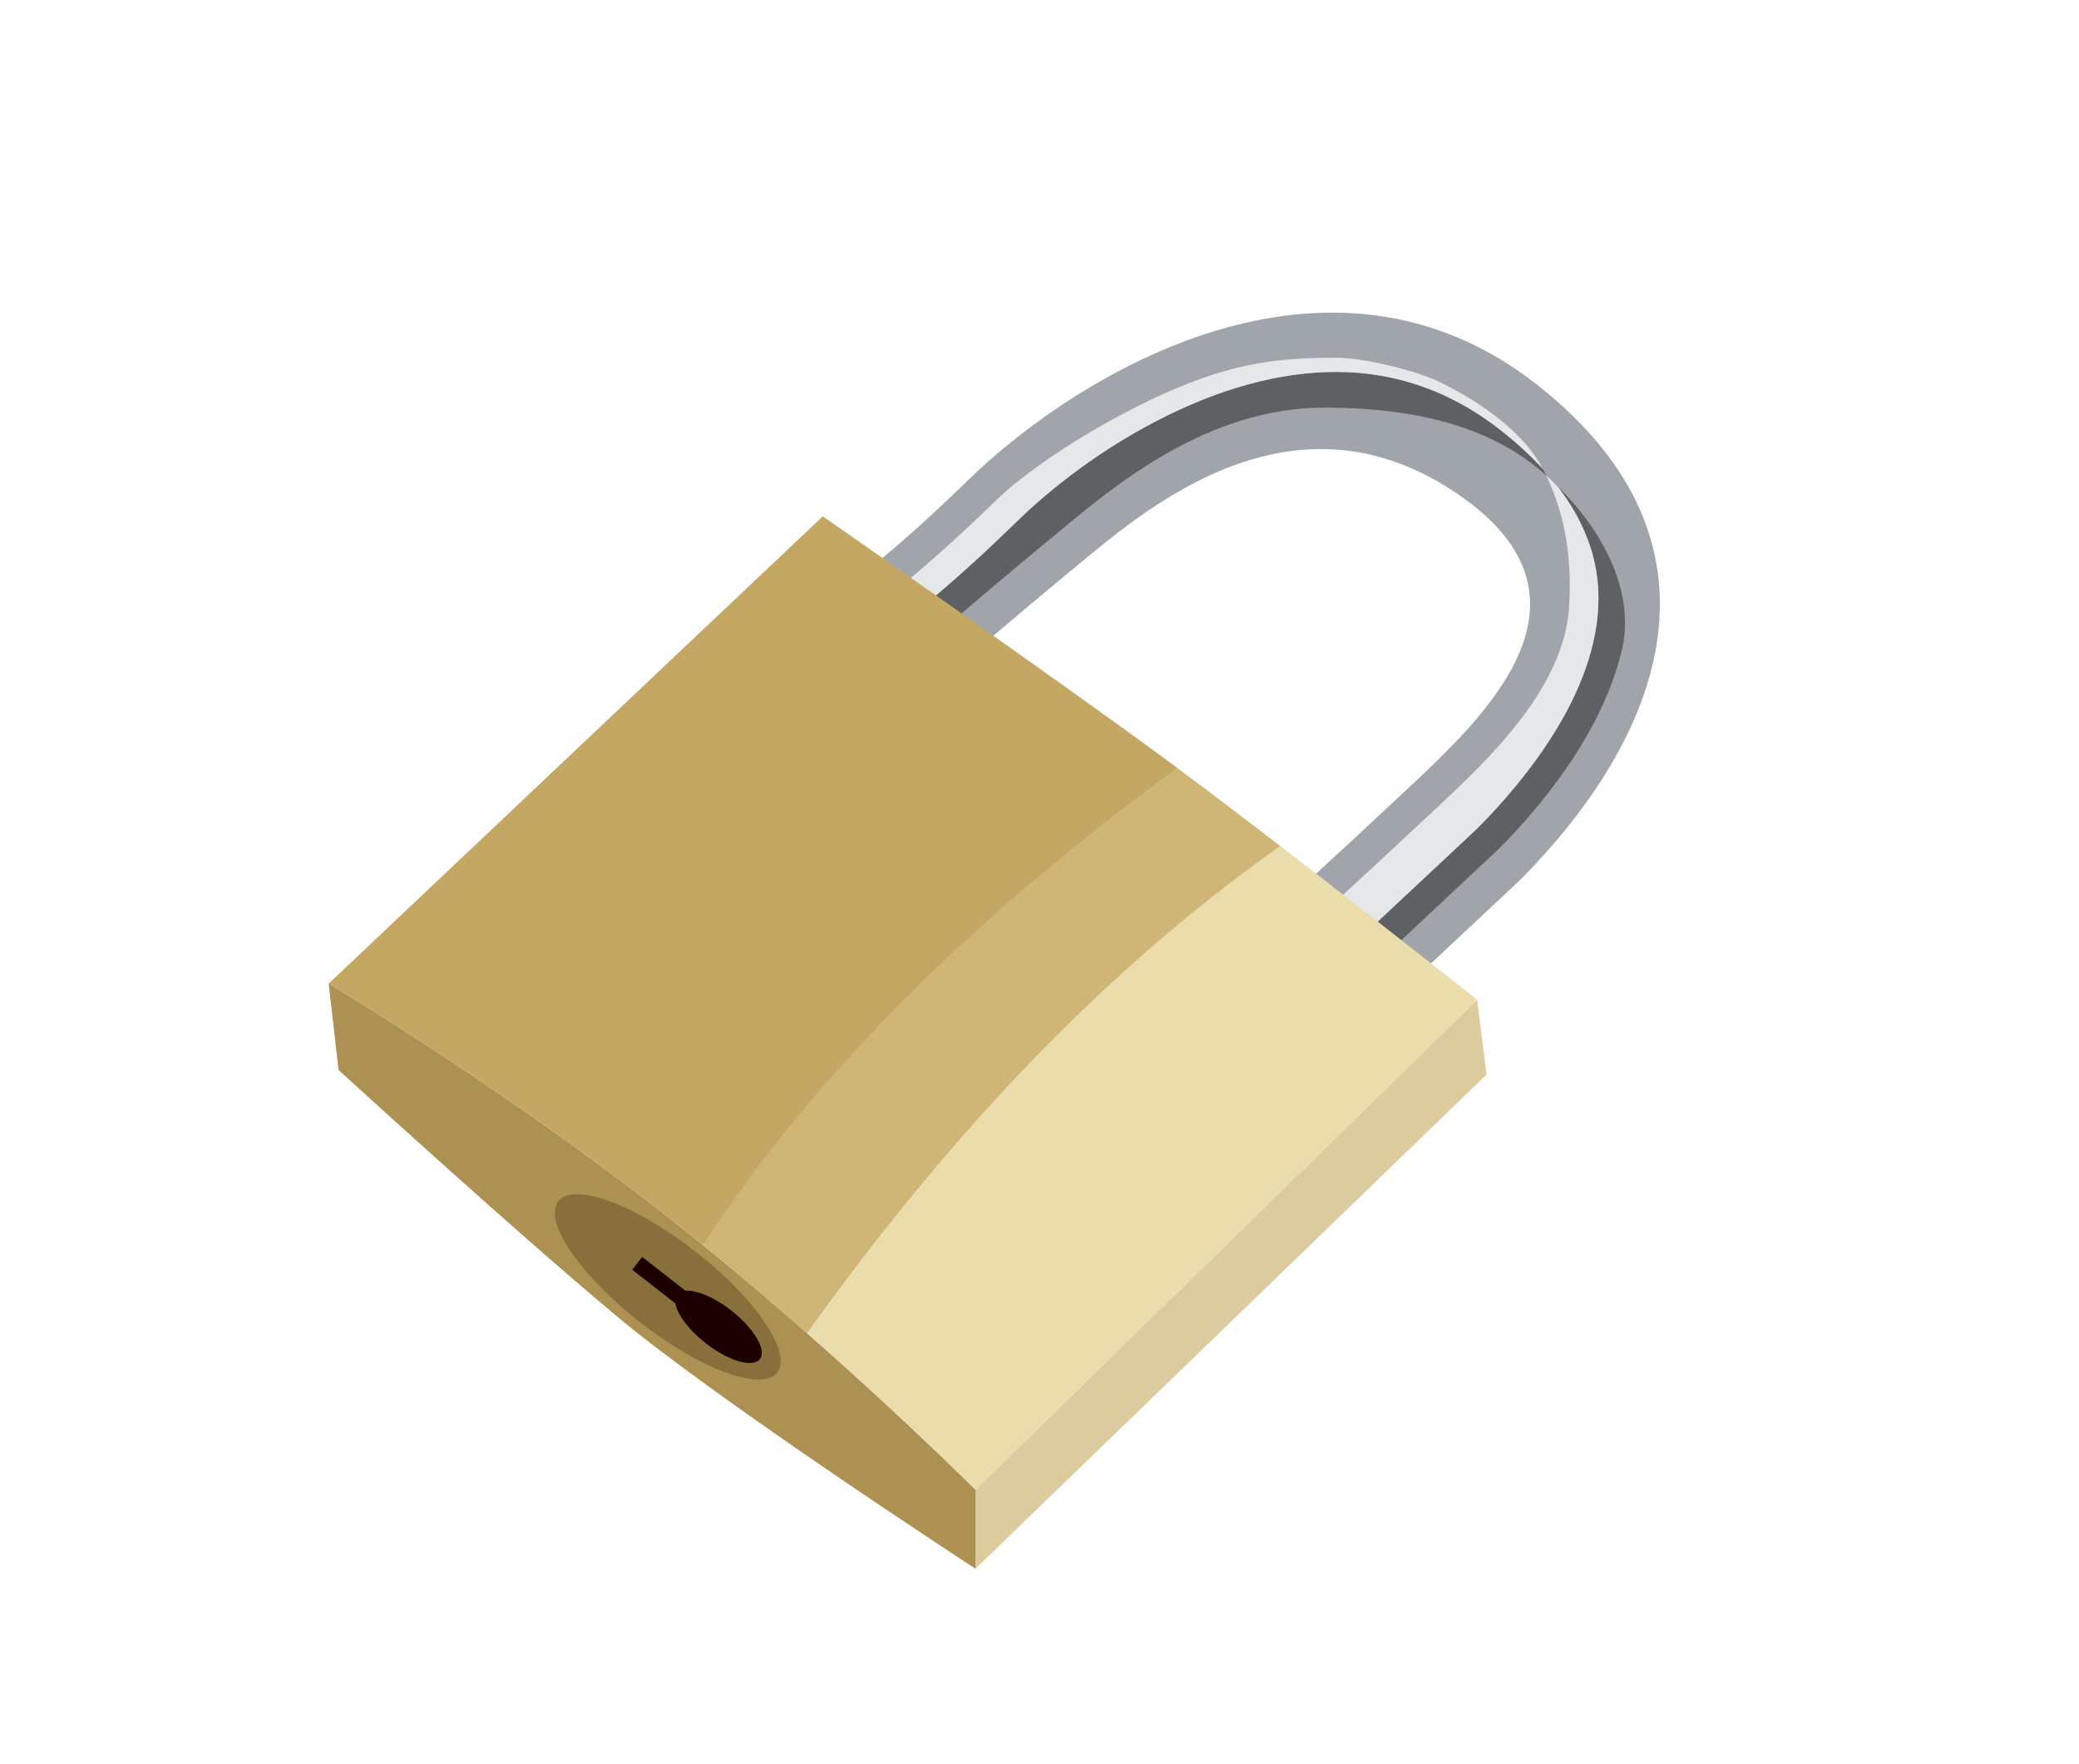
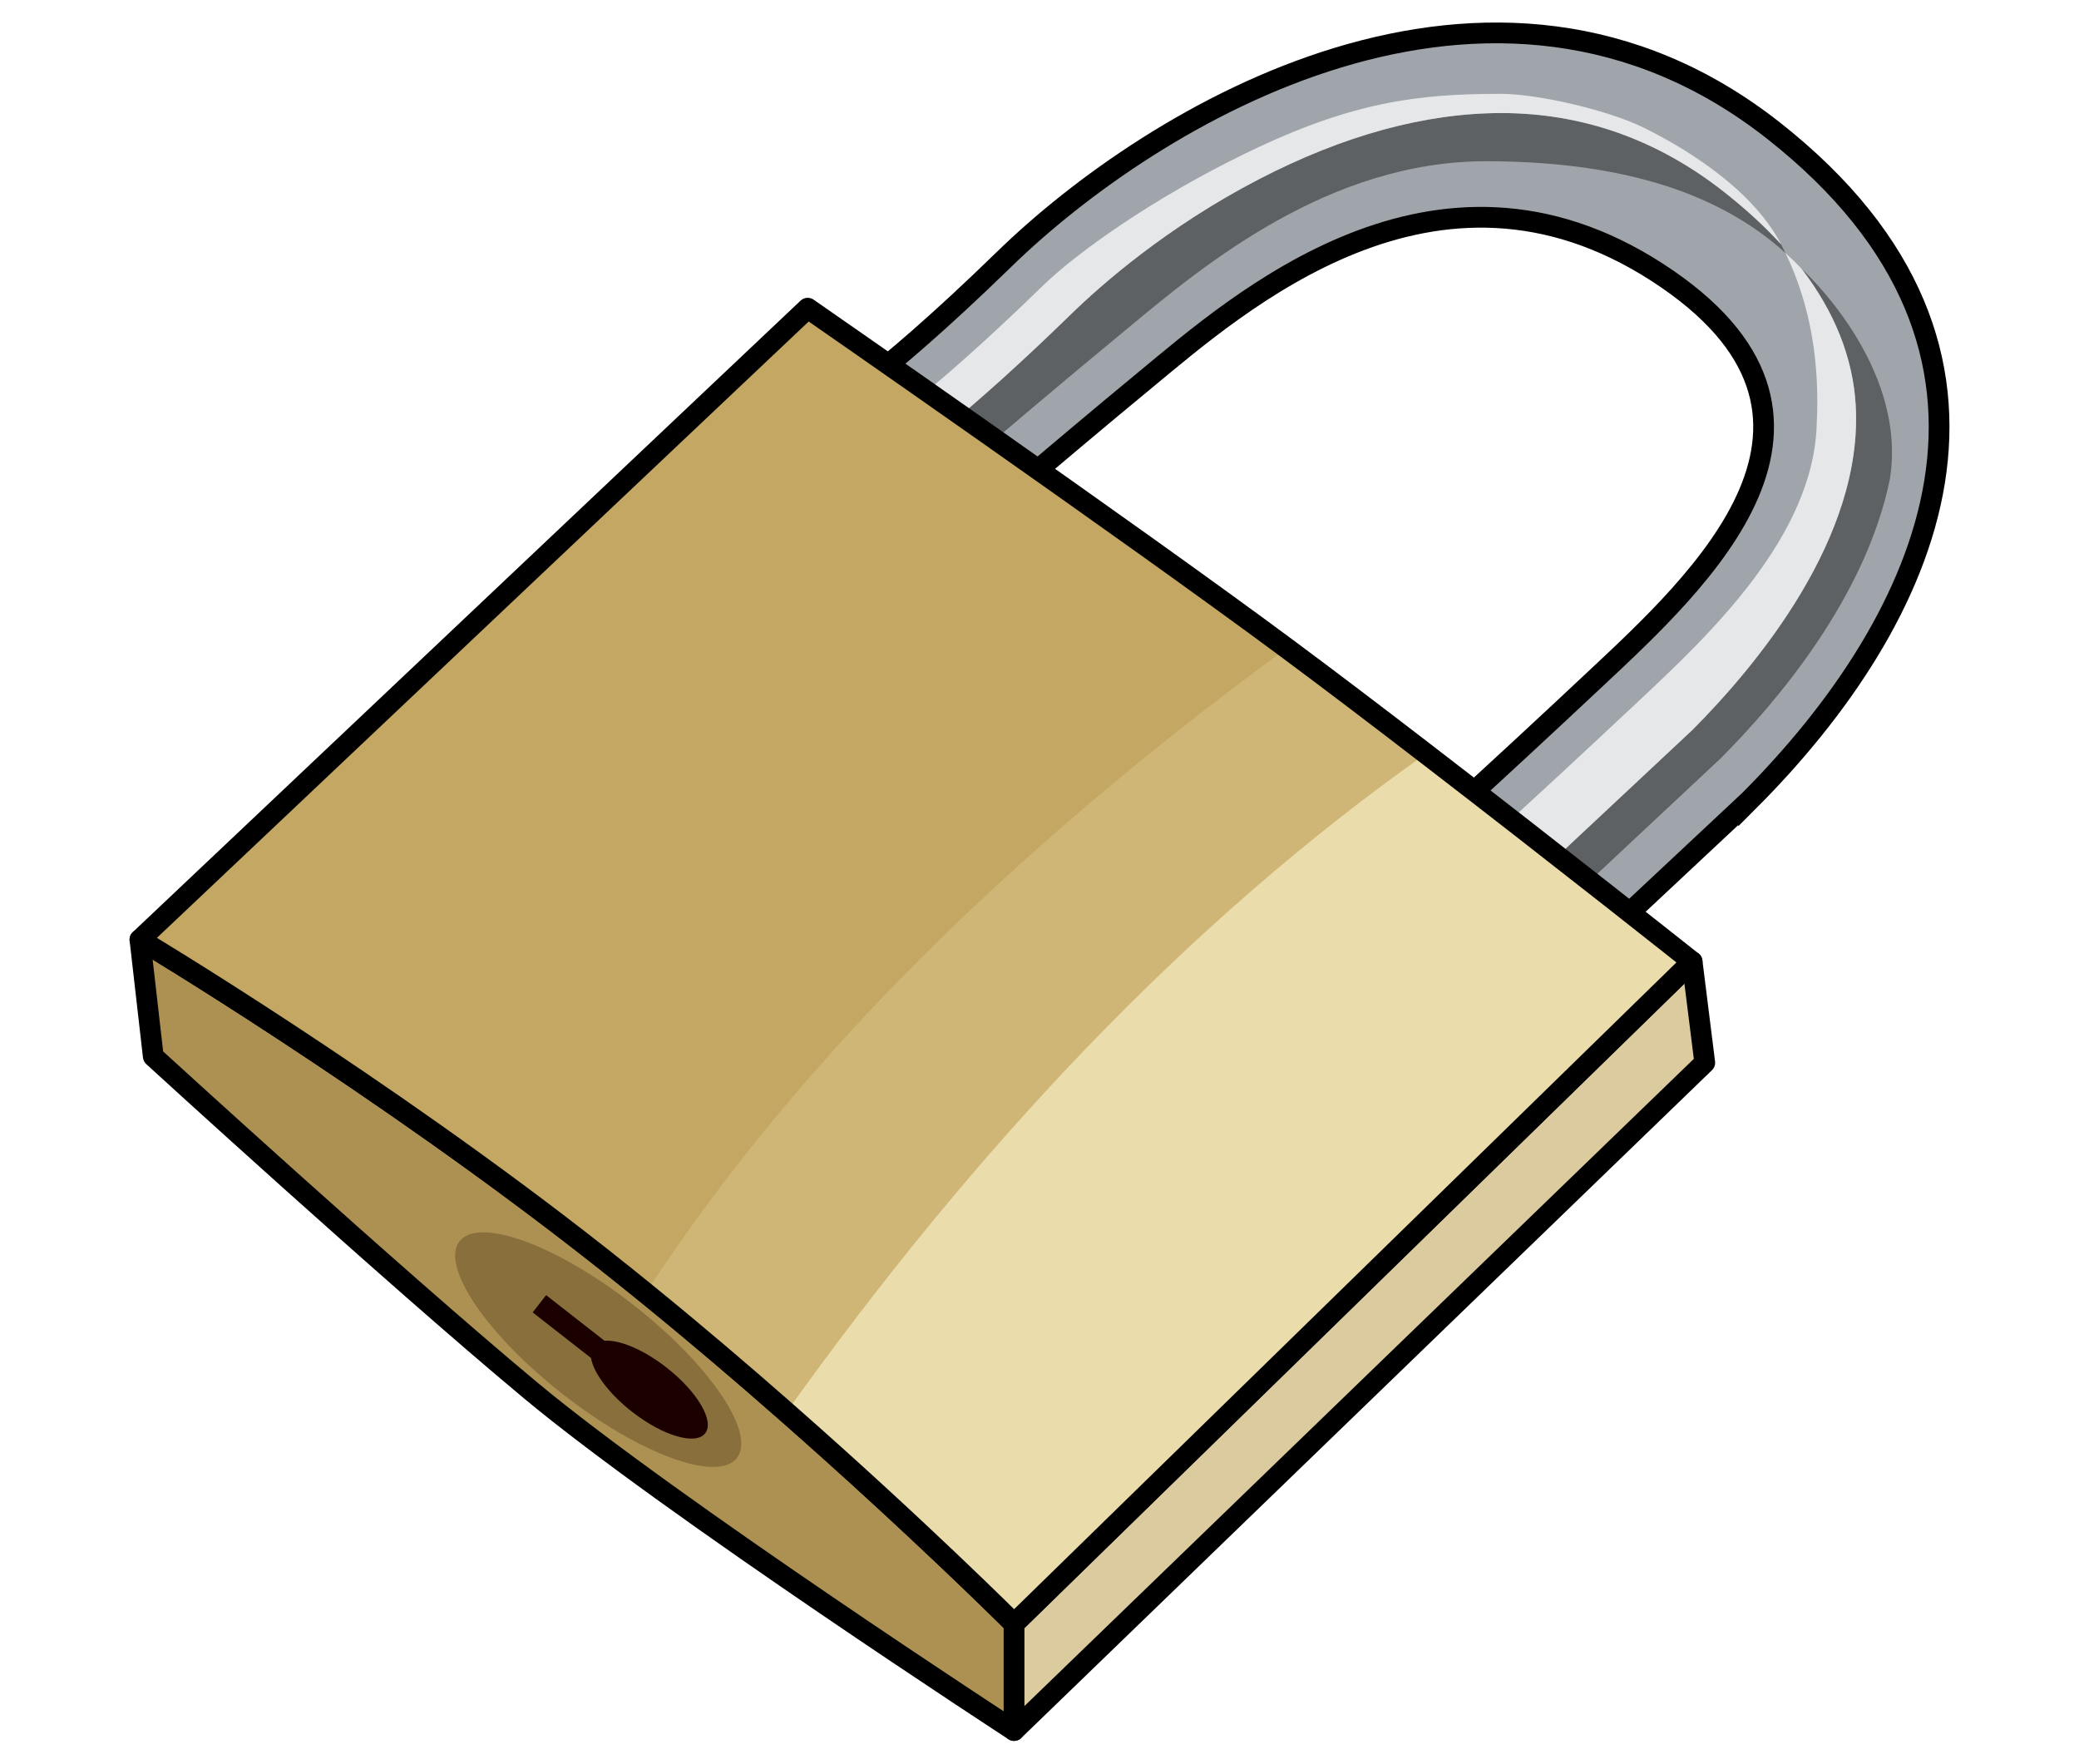
<svg xmlns="http://www.w3.org/2000/svg" id="Layer_1" version="1.1" viewBox="0 0 701.52 594.96">
+   <path d="M590.05,270.32c60.83-60.83,103.69-151.21,8.41-226.23-95.28-75.02-209.62-5.31-259.66,43.42-44.1,42.95-62.98,53.1-62.98,53.1l53.29,35.95s26.02-22.53,57.36-48.4c31.34-25.87,97.73-84.86,172.83-36.21,75.1,48.66,14.18,104.16-21.15,137.29-35.33,33.13-59.78,55.2-59.78,55.2l56.47,37.53,55.2-51.66h.01Z" style="fill: #9fa5aa; stroke: #000; stroke-miterlimit: 10; stroke-width: 7px;" />
+   <path d="M607.96,90.74s35.88,32.22,29.75,70.85c0,0-.01.04-.01.07-8.14,39.75-37.84,74.93-57.21,94.32l-45.63,42.69-9.23-9.87,45.45-42.53c21.79-21.87,57.72-65.02,55.09-109.6-.95-15.96-7.05-31.33-18.21-45.94h0Z" style="fill: #5e6163;" />
+   <path d="M626.16,136.68c2.64,44.57-33.3,87.73-55.09,109.6l-45.45,42.53-19.26-9.07c10.66-9.77,26.21-24.11,44.6-41.36l1.41-1.31c24.11-22.61,59.89-56.1,60.66-94.49h.01c.93-19.29-1.72-38.9-10.57-57.22,1.89,1.7,3.73,3.5,5.49,5.38,11.15,14.61,17.26,29.98,18.21,45.94h0Z" style="fill: #e6e7e8;" />
+   <path d="M601,82.43c.51.97,1.01,1.96,1.47,2.93-24.33-22.08-59.18-30.92-101.03-30.96-53.01,0-95.13,34.96-120.3,55.85l-3.28,2.72c-19.91,16.43-37.82,31.65-48.22,40.55l-11.95-8.06c12.87-10.46,27.5-23.67,43.57-39.32,10.41-10.15,32.49-29.56,63.44-45.61,28.61-14.85,56.17-22.38,81.9-22.38,27.45,0,52.74,8.96,75.17,26.63,7.3,5.74,13.7,11.64,19.22,17.66h0Z" style="fill: #5e6163;" />
+   <path d="M601,82.43c-5.51-6.03-11.92-11.92-19.22-17.66-22.44-17.66-47.72-26.63-75.17-26.63-25.73,0-53.29,7.53-81.9,22.38-30.95,16.06-53.03,35.46-63.44,45.61-16.07,15.65-30.71,28.86-43.57,39.32l-11.73-7.92c10.72-8.51,25.81-21.54,45.87-41.09,10.95-10.66,36.6-29.36,69.59-45.25,34.99-16.85,57.02-19.53,84.94-19.53,12.88,0,36.65,5.66,48.32,11.43,11.66,5.77,35.95,19.53,46.32,39.33h0Z" style="fill: #e6e7e8;" />
+   <path d="M47.22,317.05s81.06,48.41,155.36,106.95c74.29,58.53,139.6,123.84,139.6,123.84v36.03s-115.96-75.43-163.24-114.84c-47.28-39.41-127.22-112.58-127.22-112.58l-4.5-39.4h0Z" style="fill: #ad9153; stroke: #000; stroke-linecap: round; stroke-linejoin: round; stroke-width: 7px;" />
+   <polygon points="570.97 324.44 342.18 547.84 342.18 583.87 575.24 358.56 570.97 324.44" style="fill: #dbcb9e; stroke: #000; stroke-linecap: round; stroke-linejoin: round; stroke-width: 7px;" />
  <g>
-     <path d="M512.55,297.28c45.01-45.01,76.72-111.88,6.22-167.39s-155.1-3.93-192.12,32.13c-32.63,31.78-46.6,39.29-46.6,39.29l39.43,26.6s19.25-16.67,42.44-35.81,72.31-62.79,127.88-26.79,10.49,77.07-15.65,101.58-44.23,40.84-44.23,40.84l41.78,27.77,40.84-38.22Z" style="fill: #9fa5aa;" />
-     <path d="M525.8,164.41s26.55,23.84,22.01,52.42c0,0-.01.03-.01.05-6.02,29.41-28,55.44-42.33,69.79l-33.76,31.59-6.83-7.3,33.63-31.47c16.12-16.18,42.71-48.11,40.76-81.09-.7-11.81-5.22-23.18-13.47-33.99Z" style="fill: #5e6163;" />
-     <path d="M539.27,198.4c1.95,32.98-24.64,64.91-40.76,81.09l-33.63,31.47-14.25-6.71c7.89-7.23,19.39-17.84,33-30.6l1.04-.97c17.84-16.73,44.31-41.51,44.88-69.91h.01c.69-14.27-1.27-28.78-7.82-42.34,1.4,1.26,2.76,2.59,4.06,3.98,8.25,10.81,12.77,22.18,13.47,33.99Z" style="fill: #e6e7e8;" />
-     <path d="M520.65,158.26c.38.72.75,1.45,1.09,2.17-18-16.34-43.79-22.88-74.75-22.91-39.22,0-70.39,25.87-89.01,41.32l-2.43,2.01c-14.73,12.16-27.98,23.42-35.68,30l-8.84-5.96c9.52-7.74,20.35-17.51,32.24-29.09,7.7-7.51,24.04-21.87,46.94-33.75,21.17-10.99,41.56-16.56,60.6-16.56,20.31,0,39.02,6.63,55.62,19.7,5.4,4.25,10.14,8.61,14.22,13.07Z" style="fill: #5e6163;" />
-     <path d="M520.65,158.26c-4.08-4.46-8.82-8.82-14.22-13.07-16.6-13.07-35.31-19.7-55.62-19.7-19.04,0-39.43,5.57-60.6,16.56-22.9,11.88-39.24,26.24-46.94,33.75-11.89,11.58-22.72,21.35-32.24,29.09l-8.68-5.86c7.93-6.3,19.1-15.94,33.94-30.4,8.1-7.89,27.08-21.72,51.49-33.48,25.89-12.47,42.19-14.45,62.85-14.45,9.53,0,27.12,4.19,35.75,8.46s26.6,14.45,34.27,29.1Z" style="fill: #e6e7e8;" />
+     <path d="M434.16,218.67c-53.87-39.96-161.62-114.69-161.62-114.69L47.22,317.05s81.06,48.41,155.36,106.95c5.15,4.05,10.24,8.14,15.29,12.23l216.3-217.56h0Z" style="fill: #c3a763;" />
+     <path d="M481.16,254.29c-16.31-12.54-32.68-24.99-46.99-35.6-88.51,64.9-163.22,136.21-216.3,217.56,16.75,13.6,32.8,27.3,47.49,40.21l215.79-222.16h.01Z" style="fill: #d0b676;" />
+     <path d="M481.16,254.29c45.1,34.68,89.82,70.17,89.82,70.17l-228.79,223.39s-32.06-32.06-76.82-71.39c63.82-89.27,134.86-164.99,215.79-222.16h0Z" style="fill: #ebdcac;" />
  </g>
-   <path d="M110.91,331.86s59.98,35.82,114.95,79.13,103.29,91.63,103.29,91.63v26.66s-85.8-55.81-120.78-84.97-94.13-83.3-94.13-83.3l-3.33-29.15Z" style="fill: #ad9153;" />
-   <polygon points="498.43 337.33 329.15 502.62 329.15 529.28 501.59 362.57 498.43 337.33" style="fill: #dbcb9e;" />
-   <g>
-     <path d="M397.21,259.07c-39.86-29.57-119.58-84.86-119.58-84.86l-166.72,157.65s59.98,35.82,114.95,79.13c3.81,3,7.58,6.02,11.31,9.05l160.04-160.97Z" style="fill: #c3a763;" />
-     <path d="M431.98,285.42c-12.07-9.28-24.18-18.49-34.77-26.34-65.49,48.02-120.77,100.78-160.04,160.97,12.39,10.06,24.27,20.2,35.14,29.75l159.66-164.38Z" style="fill: #d0b676;" />
-     <path d="M431.98,285.42c33.37,25.66,66.46,51.92,66.46,51.92l-169.28,165.29s-23.72-23.72-56.84-52.82c47.22-66.05,99.78-122.08,159.66-164.38Z" style="fill: #ebdcac;" />
-   </g>
-   <ellipse cx="225.32" cy="434.2" rx="15.16" ry="46.9" transform="translate(-255.55 344.44) rotate(-52)" style="fill: #896f3b;" />
-   <rect x="223.1" y="420.96" width="5.46" height="27.48" transform="translate(707.42 524.37) rotate(128)" style="fill: #1b0000;" />
-   <ellipse cx="242.44" cy="447.68" rx="7" ry="17.71" transform="translate(-259.6 363.1) rotate(-52)" style="fill: #1b0000;" />
+   <path d="M265.36,476.45c44.76,39.33,76.82,71.39,76.82,71.39l228.79-223.39s-44.72-35.49-89.82-70.17h-.01.01c-16.31-12.54-32.68-24.99-46.99-35.6h0c-53.87-39.98-161.62-114.7-161.62-114.7L47.21,317.04s81.06,48.41,155.36,106.95c5.15,4.05,10.24,8.14,15.29,12.23h0c16.75,13.61,32.8,27.31,47.49,40.22h.01Z" style="fill: none; stroke: #000; stroke-linecap: round; stroke-linejoin: round; stroke-width: 7px;" />
+   <ellipse cx="201.86" cy="455.37" rx="19.2" ry="59.39" transform="translate(-281.26 334.08) rotate(-52)" style="fill: #896f3b;" />
+   <path d="M224.91,461.41c-7.8-6.1-15.96-9.45-20.92-9.03l-19.71-15.4-4.54,5.82,19.7,15.39c.77,4.91,6.01,12.03,13.82,18.13,10.42,8.14,21.47,11.4,24.69,7.28,3.22-4.12-2.62-14.05-13.04-22.19Z" style="fill: #1b0000;" />
</svg>
